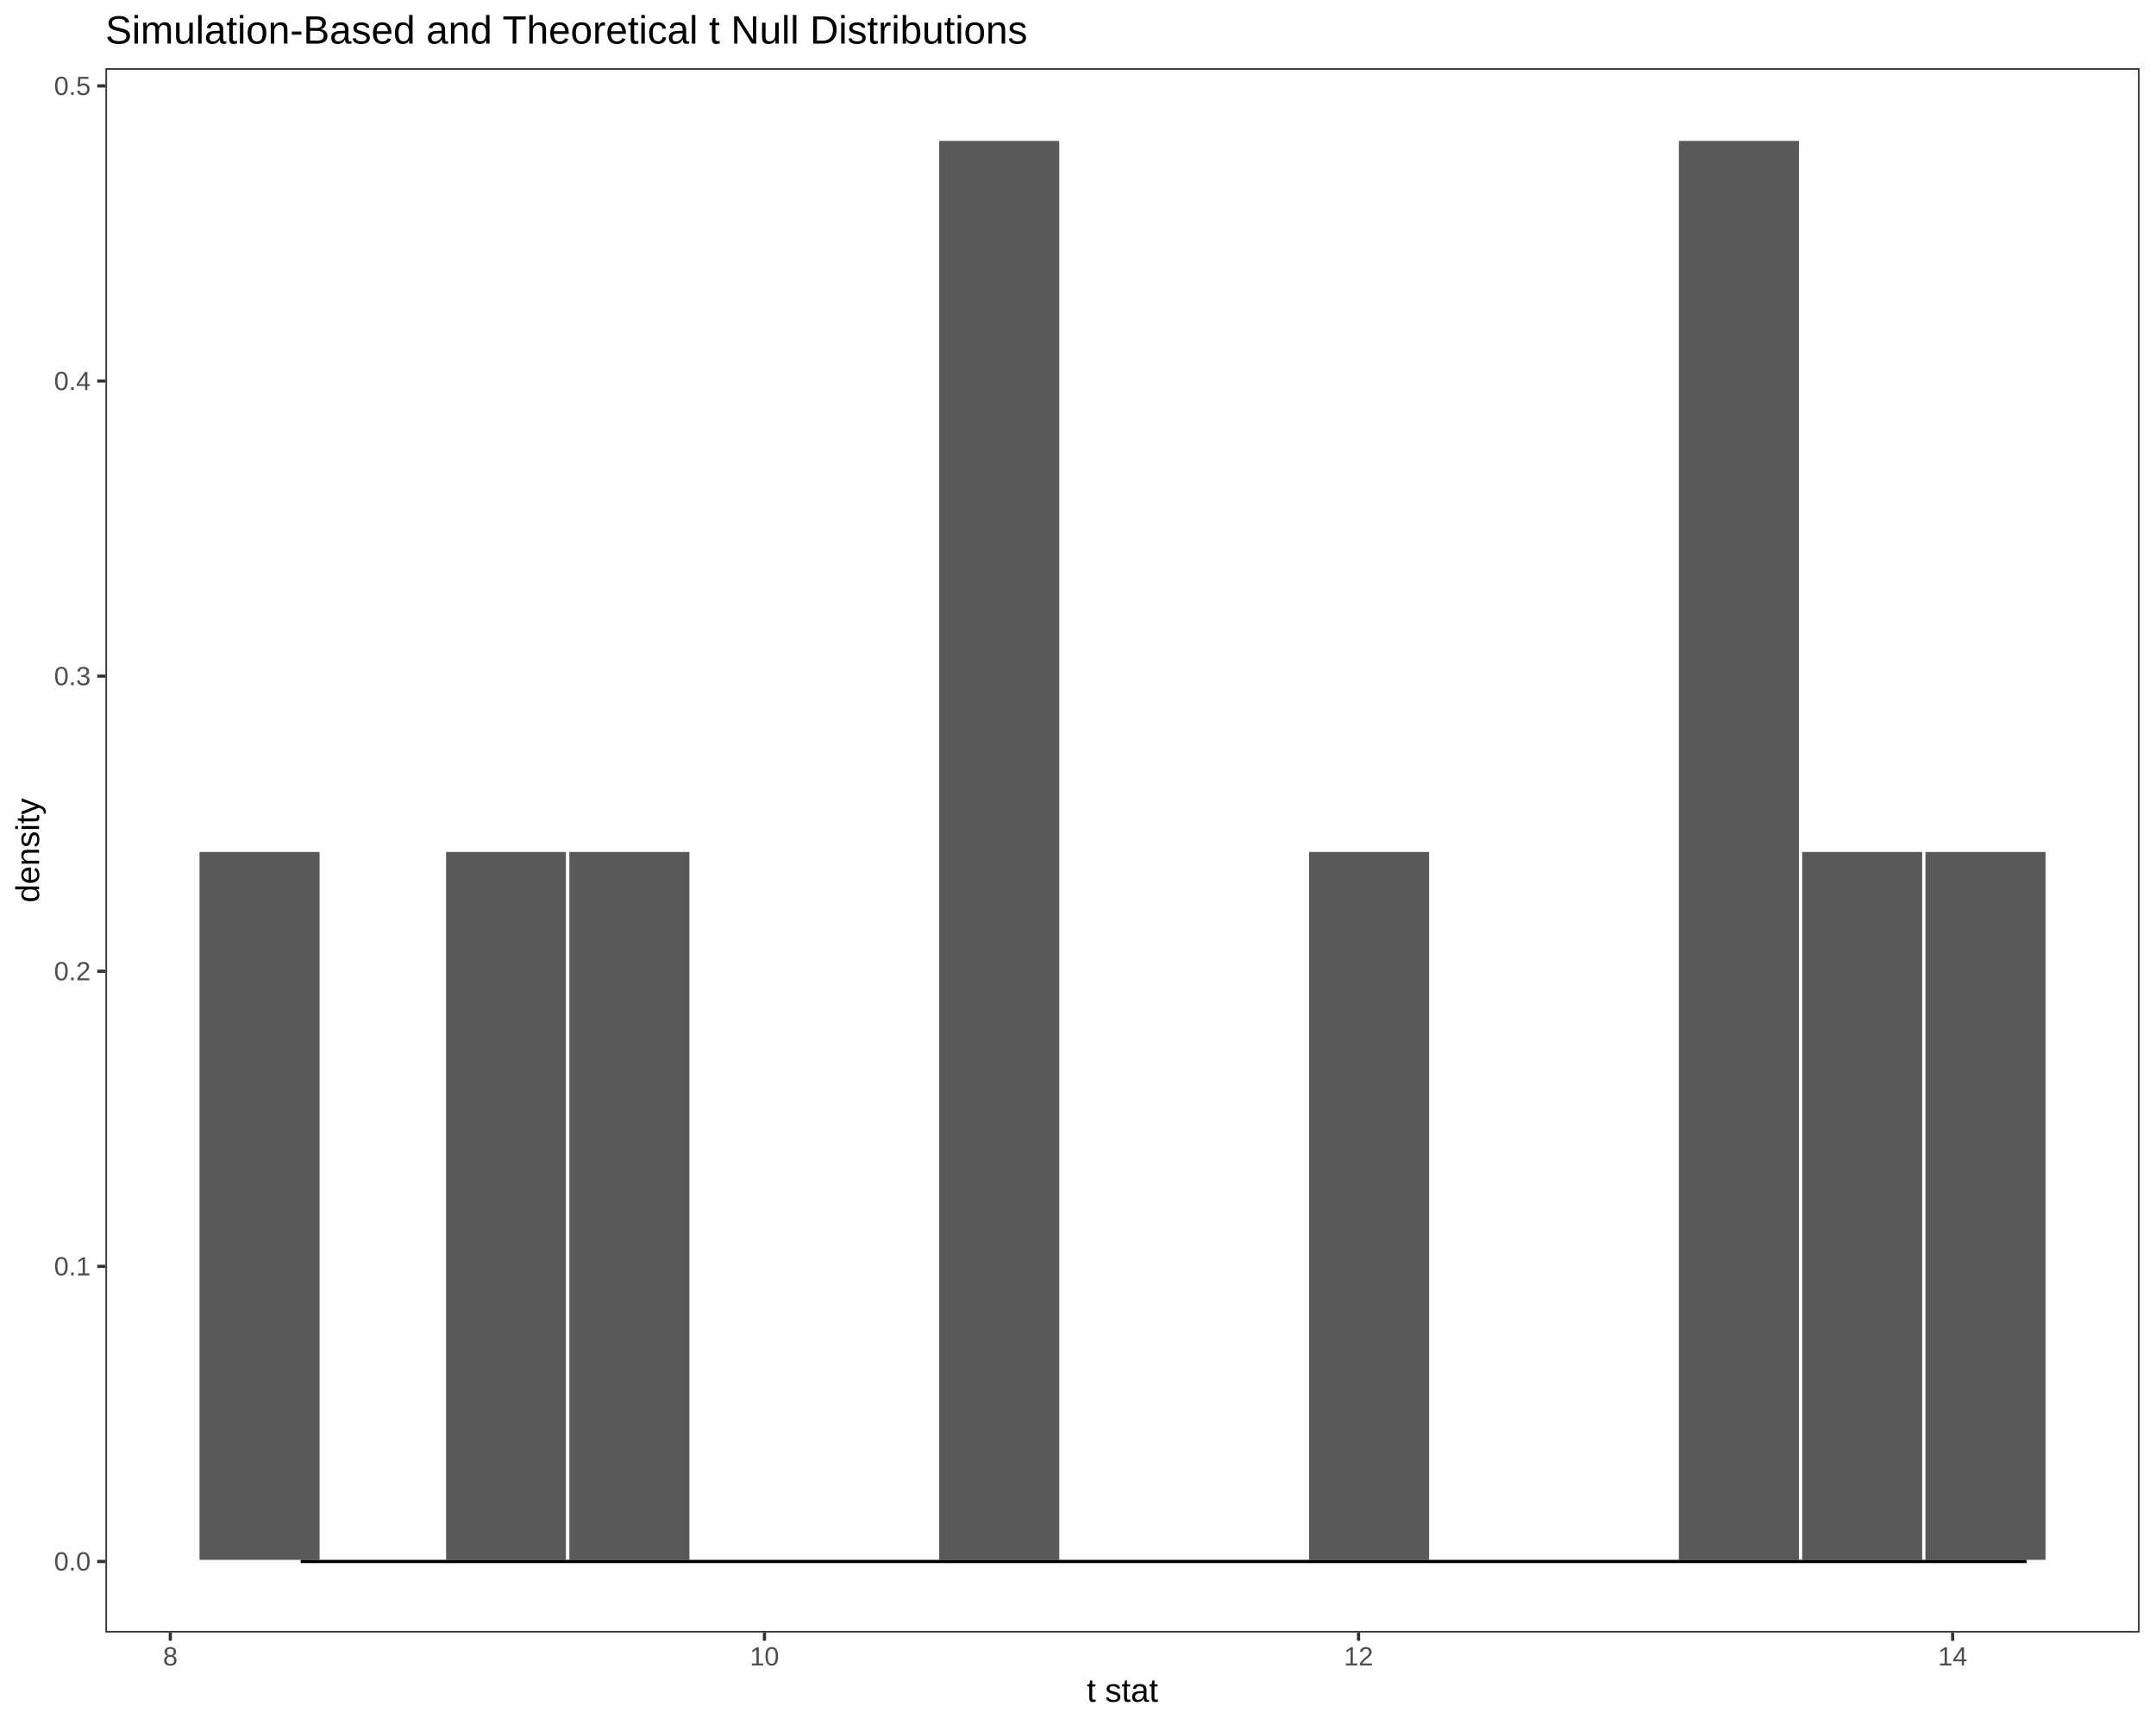
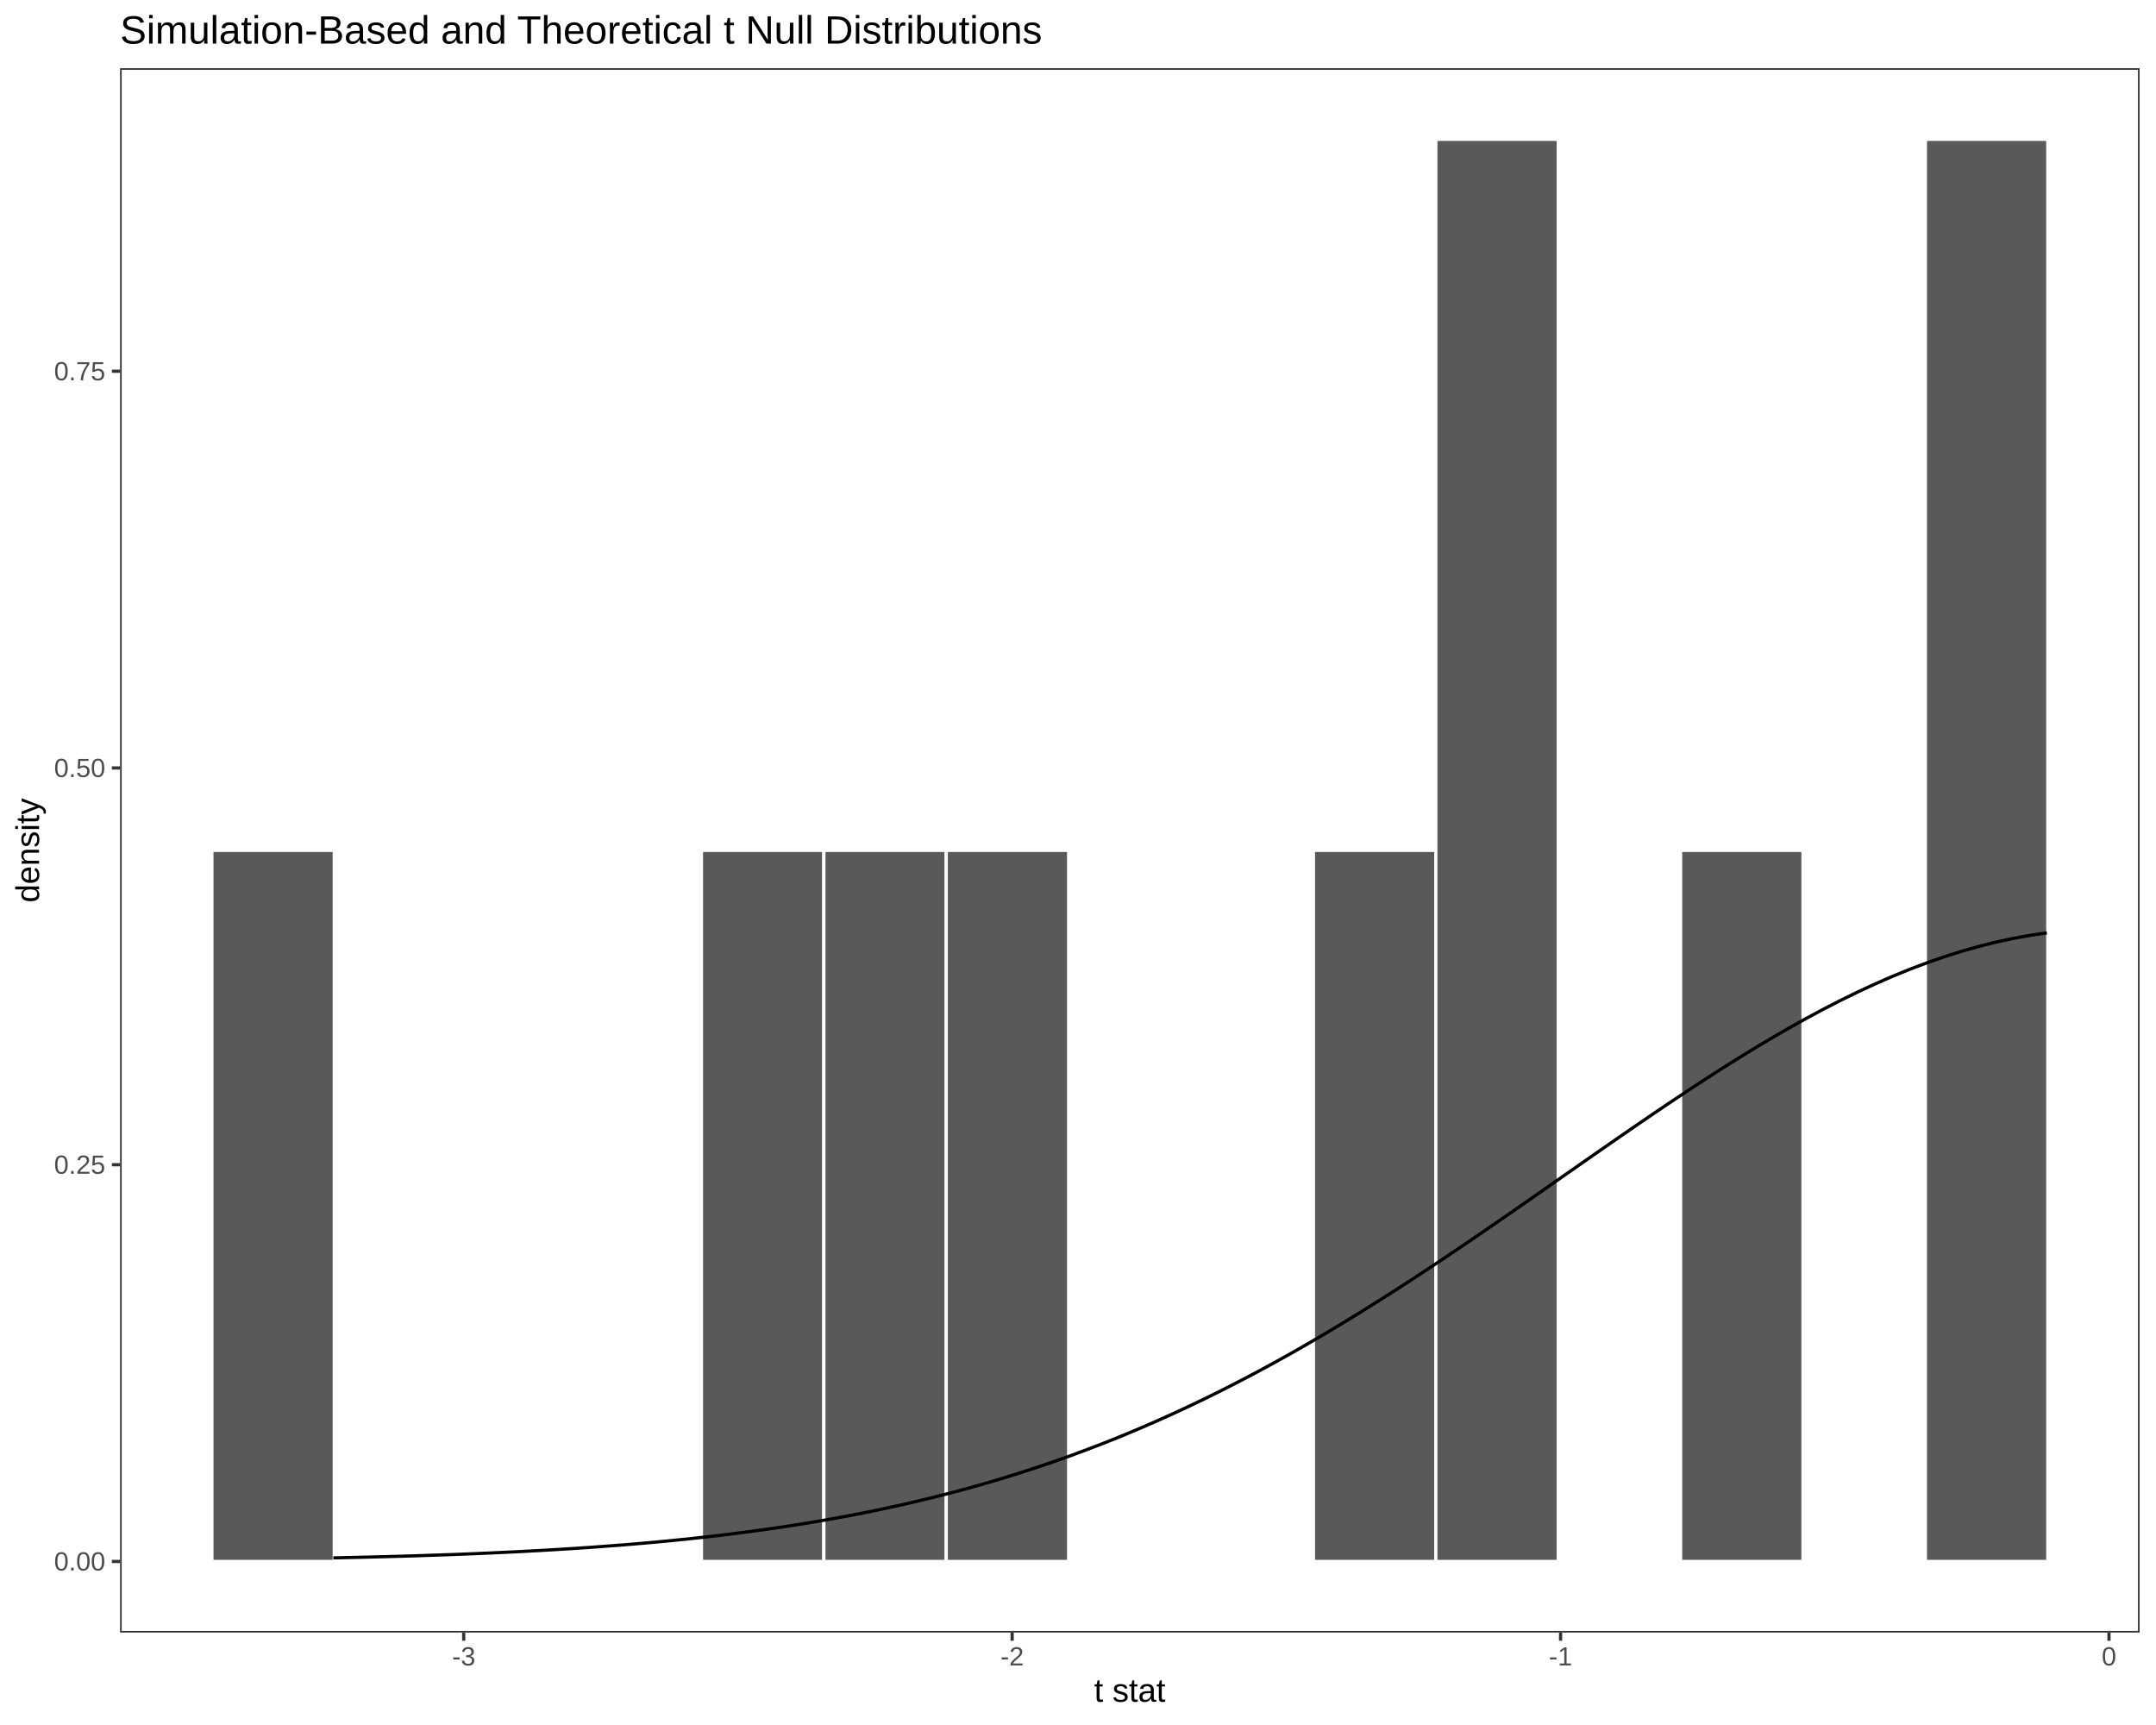
<svg xmlns="http://www.w3.org/2000/svg" viewBox="0 0 720.00 576.00">
  <defs>
    <style type="text/css">
    line, polyline, polygon, path, rect, circle {
      fill: none;
      stroke: #000000;
      stroke-linecap: round;
      stroke-linejoin: round;
      stroke-miterlimit: 10.00;
    }
  </style>
  </defs>
  <rect width="100%" height="100%" style="stroke: none; fill: #FFFFFF;" />
  <rect x="0.00" y="0.00" width="720.00" height="576.00" style="stroke-width: 1.07; stroke: #FFFFFF; fill: #FFFFFF;" />
  <defs>
-     <clipPath id="cpMzUuMjF8NzE0LjUyfDU0NS4xM3wyMi43Nw==">
-       <rect x="35.21" y="22.77" width="679.31" height="522.36" />
+     <clipPath id="cpNDAuMTB8NzE0LjUyfDU0NS4xM3wyMi43Nw==">
+       <rect x="40.10" y="22.77" width="674.42" height="522.36" />
    </clipPath>
  </defs>
-   <rect x="35.21" y="22.77" width="679.31" height="522.36" style="stroke-width: 1.07; stroke: none; fill: #FFFFFF;" clip-path="url(#cpMzUuMjF8NzE0LjUyfDU0NS4xM3wyMi43Nw==)" />
-   <rect x="66.09" y="283.95" width="41.17" height="237.44" style="stroke-width: 1.07; stroke: #FFFFFF; stroke-linecap: square; stroke-linejoin: miter; fill: #595959;" clip-path="url(#cpMzUuMjF8NzE0LjUyfDU0NS4xM3wyMi43Nw==)" />
-   <rect x="107.26" y="521.39" width="41.17" height="0.00" style="stroke-width: 1.07; stroke: #FFFFFF; stroke-linecap: square; stroke-linejoin: miter; fill: #595959;" clip-path="url(#cpMzUuMjF8NzE0LjUyfDU0NS4xM3wyMi43Nw==)" />
-   <rect x="148.43" y="283.95" width="41.17" height="237.44" style="stroke-width: 1.07; stroke: #FFFFFF; stroke-linecap: square; stroke-linejoin: miter; fill: #595959;" clip-path="url(#cpMzUuMjF8NzE0LjUyfDU0NS4xM3wyMi43Nw==)" />
-   <rect x="189.60" y="283.95" width="41.17" height="237.44" style="stroke-width: 1.07; stroke: #FFFFFF; stroke-linecap: square; stroke-linejoin: miter; fill: #595959;" clip-path="url(#cpMzUuMjF8NzE0LjUyfDU0NS4xM3wyMi43Nw==)" />
-   <rect x="230.77" y="521.39" width="41.17" height="0.00" style="stroke-width: 1.07; stroke: #FFFFFF; stroke-linecap: square; stroke-linejoin: miter; fill: #595959;" clip-path="url(#cpMzUuMjF8NzE0LjUyfDU0NS4xM3wyMi43Nw==)" />
-   <rect x="271.94" y="521.39" width="41.17" height="0.00" style="stroke-width: 1.07; stroke: #FFFFFF; stroke-linecap: square; stroke-linejoin: miter; fill: #595959;" clip-path="url(#cpMzUuMjF8NzE0LjUyfDU0NS4xM3wyMi43Nw==)" />
-   <rect x="313.11" y="46.52" width="41.17" height="474.87" style="stroke-width: 1.07; stroke: #FFFFFF; stroke-linecap: square; stroke-linejoin: miter; fill: #595959;" clip-path="url(#cpMzUuMjF8NzE0LjUyfDU0NS4xM3wyMi43Nw==)" />
-   <rect x="354.28" y="521.39" width="41.17" height="0.00" style="stroke-width: 1.07; stroke: #FFFFFF; stroke-linecap: square; stroke-linejoin: miter; fill: #595959;" clip-path="url(#cpMzUuMjF8NzE0LjUyfDU0NS4xM3wyMi43Nw==)" />
-   <rect x="395.45" y="521.39" width="41.17" height="0.00" style="stroke-width: 1.07; stroke: #FFFFFF; stroke-linecap: square; stroke-linejoin: miter; fill: #595959;" clip-path="url(#cpMzUuMjF8NzE0LjUyfDU0NS4xM3wyMi43Nw==)" />
-   <rect x="436.62" y="283.95" width="41.17" height="237.44" style="stroke-width: 1.07; stroke: #FFFFFF; stroke-linecap: square; stroke-linejoin: miter; fill: #595959;" clip-path="url(#cpMzUuMjF8NzE0LjUyfDU0NS4xM3wyMi43Nw==)" />
-   <rect x="477.79" y="521.39" width="41.17" height="0.00" style="stroke-width: 1.07; stroke: #FFFFFF; stroke-linecap: square; stroke-linejoin: miter; fill: #595959;" clip-path="url(#cpMzUuMjF8NzE0LjUyfDU0NS4xM3wyMi43Nw==)" />
-   <rect x="518.96" y="521.39" width="41.17" height="0.00" style="stroke-width: 1.07; stroke: #FFFFFF; stroke-linecap: square; stroke-linejoin: miter; fill: #595959;" clip-path="url(#cpMzUuMjF8NzE0LjUyfDU0NS4xM3wyMi43Nw==)" />
-   <rect x="560.13" y="46.52" width="41.17" height="474.87" style="stroke-width: 1.07; stroke: #FFFFFF; stroke-linecap: square; stroke-linejoin: miter; fill: #595959;" clip-path="url(#cpMzUuMjF8NzE0LjUyfDU0NS4xM3wyMi43Nw==)" />
-   <rect x="601.30" y="283.95" width="41.17" height="237.44" style="stroke-width: 1.07; stroke: #FFFFFF; stroke-linecap: square; stroke-linejoin: miter; fill: #595959;" clip-path="url(#cpMzUuMjF8NzE0LjUyfDU0NS4xM3wyMi43Nw==)" />
-   <rect x="642.47" y="283.95" width="41.17" height="237.44" style="stroke-width: 1.07; stroke: #FFFFFF; stroke-linecap: square; stroke-linejoin: miter; fill: #595959;" clip-path="url(#cpMzUuMjF8NzE0LjUyfDU0NS4xM3wyMi43Nw==)" />
-   <polyline points="100.41,521.39 106.17,521.39 111.93,521.39 117.70,521.39 123.46,521.39 129.22,521.39 134.99,521.39 140.75,521.39 146.52,521.39 152.28,521.39 158.04,521.39 163.81,521.39 169.57,521.39 175.34,521.39 181.10,521.39 186.86,521.39 192.63,521.39 198.39,521.39 204.15,521.39 209.92,521.39 215.68,521.39 221.45,521.39 227.21,521.39 232.97,521.39 238.74,521.39 244.50,521.39 250.27,521.39 256.03,521.39 261.79,521.39 267.56,521.39 273.32,521.39 279.08,521.39 284.85,521.39 290.61,521.39 296.38,521.39 302.14,521.39 307.90,521.39 313.67,521.39 319.43,521.39 325.19,521.39 330.96,521.39 336.72,521.39 342.49,521.39 348.25,521.39 354.01,521.39 359.78,521.39 365.54,521.39 371.31,521.39 377.07,521.39 382.83,521.39 388.60,521.39 394.36,521.39 400.12,521.39 405.89,521.39 411.65,521.39 417.42,521.39 423.18,521.39 428.94,521.39 434.71,521.39 440.47,521.39 446.24,521.39 452.00,521.39 457.76,521.39 463.53,521.39 469.29,521.39 475.05,521.39 480.82,521.39 486.58,521.39 492.35,521.39 498.11,521.39 503.87,521.39 509.64,521.39 515.40,521.39 521.16,521.39 526.93,521.39 532.69,521.39 538.46,521.39 544.22,521.39 549.98,521.39 555.75,521.39 561.51,521.39 567.28,521.39 573.04,521.39 578.80,521.39 584.57,521.39 590.33,521.39 596.09,521.39 601.86,521.39 607.62,521.39 613.39,521.39 619.15,521.39 624.91,521.39 630.68,521.39 636.44,521.39 642.20,521.39 647.97,521.39 653.73,521.39 659.50,521.39 665.26,521.39 671.02,521.39 676.79,521.39 " style="stroke-width: 1.07; stroke-linecap: butt;" clip-path="url(#cpMzUuMjF8NzE0LjUyfDU0NS4xM3wyMi43Nw==)" />
-   <rect x="35.21" y="22.77" width="679.31" height="522.36" style="stroke-width: 1.07; stroke: #333333;" clip-path="url(#cpMzUuMjF8NzE0LjUyfDU0NS4xM3wyMi43Nw==)" />
+   <rect x="40.10" y="22.77" width="674.42" height="522.36" style="stroke-width: 1.07; stroke: none; fill: #FFFFFF;" clip-path="url(#cpNDAuMTB8NzE0LjUyfDU0NS4xM3wyMi43Nw==)" />
+   <rect x="70.76" y="283.95" width="40.87" height="237.44" style="stroke-width: 1.07; stroke: #FFFFFF; stroke-linecap: square; stroke-linejoin: miter; fill: #595959;" clip-path="url(#cpNDAuMTB8NzE0LjUyfDU0NS4xM3wyMi43Nw==)" />
+   <rect x="111.63" y="521.39" width="40.87" height="0.00" style="stroke-width: 1.07; stroke: #FFFFFF; stroke-linecap: square; stroke-linejoin: miter; fill: #595959;" clip-path="url(#cpNDAuMTB8NzE0LjUyfDU0NS4xM3wyMi43Nw==)" />
+   <rect x="152.51" y="521.39" width="40.87" height="0.00" style="stroke-width: 1.07; stroke: #FFFFFF; stroke-linecap: square; stroke-linejoin: miter; fill: #595959;" clip-path="url(#cpNDAuMTB8NzE0LjUyfDU0NS4xM3wyMi43Nw==)" />
+   <rect x="193.38" y="521.39" width="40.87" height="0.00" style="stroke-width: 1.07; stroke: #FFFFFF; stroke-linecap: square; stroke-linejoin: miter; fill: #595959;" clip-path="url(#cpNDAuMTB8NzE0LjUyfDU0NS4xM3wyMi43Nw==)" />
+   <rect x="234.25" y="283.95" width="40.87" height="237.44" style="stroke-width: 1.07; stroke: #FFFFFF; stroke-linecap: square; stroke-linejoin: miter; fill: #595959;" clip-path="url(#cpNDAuMTB8NzE0LjUyfDU0NS4xM3wyMi43Nw==)" />
+   <rect x="275.13" y="283.95" width="40.87" height="237.44" style="stroke-width: 1.07; stroke: #FFFFFF; stroke-linecap: square; stroke-linejoin: miter; fill: #595959;" clip-path="url(#cpNDAuMTB8NzE0LjUyfDU0NS4xM3wyMi43Nw==)" />
+   <rect x="316.00" y="283.95" width="40.87" height="237.44" style="stroke-width: 1.07; stroke: #FFFFFF; stroke-linecap: square; stroke-linejoin: miter; fill: #595959;" clip-path="url(#cpNDAuMTB8NzE0LjUyfDU0NS4xM3wyMi43Nw==)" />
+   <rect x="356.88" y="521.39" width="40.87" height="0.00" style="stroke-width: 1.07; stroke: #FFFFFF; stroke-linecap: square; stroke-linejoin: miter; fill: #595959;" clip-path="url(#cpNDAuMTB8NzE0LjUyfDU0NS4xM3wyMi43Nw==)" />
+   <rect x="397.75" y="521.39" width="40.87" height="0.00" style="stroke-width: 1.07; stroke: #FFFFFF; stroke-linecap: square; stroke-linejoin: miter; fill: #595959;" clip-path="url(#cpNDAuMTB8NzE0LjUyfDU0NS4xM3wyMi43Nw==)" />
+   <rect x="438.62" y="283.95" width="40.87" height="237.44" style="stroke-width: 1.07; stroke: #FFFFFF; stroke-linecap: square; stroke-linejoin: miter; fill: #595959;" clip-path="url(#cpNDAuMTB8NzE0LjUyfDU0NS4xM3wyMi43Nw==)" />
+   <rect x="479.50" y="46.52" width="40.87" height="474.87" style="stroke-width: 1.07; stroke: #FFFFFF; stroke-linecap: square; stroke-linejoin: miter; fill: #595959;" clip-path="url(#cpNDAuMTB8NzE0LjUyfDU0NS4xM3wyMi43Nw==)" />
+   <rect x="520.37" y="521.39" width="40.87" height="0.00" style="stroke-width: 1.07; stroke: #FFFFFF; stroke-linecap: square; stroke-linejoin: miter; fill: #595959;" clip-path="url(#cpNDAuMTB8NzE0LjUyfDU0NS4xM3wyMi43Nw==)" />
+   <rect x="561.24" y="283.95" width="40.87" height="237.44" style="stroke-width: 1.07; stroke: #FFFFFF; stroke-linecap: square; stroke-linejoin: miter; fill: #595959;" clip-path="url(#cpNDAuMTB8NzE0LjUyfDU0NS4xM3wyMi43Nw==)" />
+   <rect x="602.12" y="521.39" width="40.87" height="0.00" style="stroke-width: 1.07; stroke: #FFFFFF; stroke-linecap: square; stroke-linejoin: miter; fill: #595959;" clip-path="url(#cpNDAuMTB8NzE0LjUyfDU0NS4xM3wyMi43Nw==)" />
+   <rect x="642.99" y="46.52" width="40.87" height="474.87" style="stroke-width: 1.07; stroke: #FFFFFF; stroke-linecap: square; stroke-linejoin: miter; fill: #595959;" clip-path="url(#cpNDAuMTB8NzE0LjUyfDU0NS4xM3wyMi43Nw==)" />
+   <polyline points="111.32,520.20 117.04,520.07 122.77,519.94 128.49,519.79 134.21,519.64 139.93,519.46 145.65,519.27 151.38,519.07 157.10,518.85 162.82,518.60 168.54,518.34 174.27,518.06 179.99,517.75 185.71,517.42 191.43,517.06 197.16,516.68 202.88,516.26 208.60,515.82 214.32,515.34 220.04,514.82 225.77,514.27 231.49,513.68 237.21,513.04 242.93,512.37 248.66,511.64 254.38,510.87 260.10,510.05 265.82,509.18 271.55,508.25 277.27,507.26 282.99,506.22 288.71,505.11 294.44,503.93 300.16,502.69 305.88,501.38 311.60,500.00 317.32,498.55 323.05,497.02 328.77,495.41 334.49,493.72 340.21,491.94 345.94,490.09 351.66,488.15 357.38,486.12 363.10,484.00 368.83,481.80 374.55,479.50 380.27,477.11 385.99,474.63 391.71,472.06 397.44,469.40 403.16,466.65 408.88,463.81 414.60,460.87 420.33,457.85 426.05,454.74 431.77,451.55 437.49,448.27 443.22,444.91 448.94,441.48 454.66,437.97 460.38,434.39 466.10,430.75 471.83,427.04 477.55,423.28 483.27,419.46 488.99,415.60 494.72,411.70 500.44,407.77 506.16,403.81 511.88,399.83 517.61,395.83 523.33,391.83 529.05,387.83 534.77,383.85 540.49,379.88 546.22,375.94 551.94,372.03 557.66,368.17 563.38,364.36 569.11,360.61 574.83,356.93 580.55,353.34 586.27,349.83 592.00,346.42 597.72,343.12 603.44,339.93 609.16,336.86 614.89,333.93 620.61,331.13 626.33,328.49 632.05,325.99 637.77,323.66 643.50,321.50 649.22,319.50 654.94,317.69 660.66,316.07 666.39,314.63 672.11,313.39 677.83,312.34 683.55,311.49 " style="stroke-width: 1.07; stroke-linecap: butt;" clip-path="url(#cpNDAuMTB8NzE0LjUyfDU0NS4xM3wyMi43Nw==)" />
+   <rect x="40.10" y="22.77" width="674.42" height="522.36" style="stroke-width: 1.07; stroke: #333333;" clip-path="url(#cpNDAuMTB8NzE0LjUyfDU0NS4xM3wyMi43Nw==)" />
  <defs>
    <clipPath id="cpMC4wMHw3MjAuMDB8NTc2LjAwfDAuMDA=">
      <rect x="0.00" y="0.00" width="720.00" height="576.00" />
    </clipPath>
  </defs>
  <g clip-path="url(#cpMC4wMHw3MjAuMDB8NTc2LjAwfDAuMDA=)">
-     <text x="18.06" y="524.41" style="font-size: 8.80px; fill: #4D4D4D; font-family: Liberation Sans;" textLength="12.22px" lengthAdjust="spacingAndGlyphs">0.0</text>
+     <text x="18.06" y="524.41" style="font-size: 8.80px; fill: #4D4D4D; font-family: Liberation Sans;" textLength="17.11px" lengthAdjust="spacingAndGlyphs">0.00</text>
  </g>
  <g clip-path="url(#cpMC4wMHw3MjAuMDB8NTc2LjAwfDAuMDA=)">
-     <text x="18.06" y="425.87" style="font-size: 8.80px; fill: #4D4D4D; font-family: Liberation Sans;" textLength="12.22px" lengthAdjust="spacingAndGlyphs">0.1</text>
+     <text x="18.06" y="391.94" style="font-size: 8.80px; fill: #4D4D4D; font-family: Liberation Sans;" textLength="17.11px" lengthAdjust="spacingAndGlyphs">0.25</text>
  </g>
  <g clip-path="url(#cpMC4wMHw3MjAuMDB8NTc2LjAwfDAuMDA=)">
-     <text x="18.06" y="327.33" style="font-size: 8.80px; fill: #4D4D4D; font-family: Liberation Sans;" textLength="12.22px" lengthAdjust="spacingAndGlyphs">0.2</text>
+     <text x="18.06" y="259.46" style="font-size: 8.80px; fill: #4D4D4D; font-family: Liberation Sans;" textLength="17.11px" lengthAdjust="spacingAndGlyphs">0.50</text>
  </g>
  <g clip-path="url(#cpMC4wMHw3MjAuMDB8NTc2LjAwfDAuMDA=)">
-     <text x="18.06" y="228.79" style="font-size: 8.80px; fill: #4D4D4D; font-family: Liberation Sans;" textLength="12.22px" lengthAdjust="spacingAndGlyphs">0.3</text>
+     <text x="18.06" y="126.99" style="font-size: 8.80px; fill: #4D4D4D; font-family: Liberation Sans;" textLength="17.11px" lengthAdjust="spacingAndGlyphs">0.75</text>
+   </g>
+   <polyline points="37.36,521.39 40.10,521.39 " style="stroke-width: 1.07; stroke: #333333; stroke-linecap: butt;" clip-path="url(#cpMC4wMHw3MjAuMDB8NTc2LjAwfDAuMDA=)" />
+   <polyline points="37.36,388.91 40.10,388.91 " style="stroke-width: 1.07; stroke: #333333; stroke-linecap: butt;" clip-path="url(#cpMC4wMHw3MjAuMDB8NTc2LjAwfDAuMDA=)" />
+   <polyline points="37.36,256.44 40.10,256.44 " style="stroke-width: 1.07; stroke: #333333; stroke-linecap: butt;" clip-path="url(#cpMC4wMHw3MjAuMDB8NTc2LjAwfDAuMDA=)" />
+   <polyline points="37.36,123.96 40.10,123.96 " style="stroke-width: 1.07; stroke: #333333; stroke-linecap: butt;" clip-path="url(#cpMC4wMHw3MjAuMDB8NTc2LjAwfDAuMDA=)" />
+   <polyline points="154.86,547.87 154.86,545.13 " style="stroke-width: 1.07; stroke: #333333; stroke-linecap: butt;" clip-path="url(#cpMC4wMHw3MjAuMDB8NTc2LjAwfDAuMDA=)" />
+   <polyline points="338.01,547.87 338.01,545.13 " style="stroke-width: 1.07; stroke: #333333; stroke-linecap: butt;" clip-path="url(#cpMC4wMHw3MjAuMDB8NTc2LjAwfDAuMDA=)" />
+   <polyline points="521.16,547.87 521.16,545.13 " style="stroke-width: 1.07; stroke: #333333; stroke-linecap: butt;" clip-path="url(#cpMC4wMHw3MjAuMDB8NTc2LjAwfDAuMDA=)" />
+   <polyline points="704.30,547.87 704.30,545.13 " style="stroke-width: 1.07; stroke: #333333; stroke-linecap: butt;" clip-path="url(#cpMC4wMHw3MjAuMDB8NTc2LjAwfDAuMDA=)" />
+   <g clip-path="url(#cpMC4wMHw3MjAuMDB8NTc2LjAwfDAuMDA=)">
+     <text x="150.96" y="556.11" style="font-size: 8.80px; fill: #4D4D4D; font-family: Liberation Sans;" textLength="7.81px" lengthAdjust="spacingAndGlyphs">-3</text>
  </g>
  <g clip-path="url(#cpMC4wMHw3MjAuMDB8NTc2LjAwfDAuMDA=)">
-     <text x="18.06" y="130.25" style="font-size: 8.80px; fill: #4D4D4D; font-family: Liberation Sans;" textLength="12.22px" lengthAdjust="spacingAndGlyphs">0.4</text>
+     <text x="334.10" y="556.11" style="font-size: 8.80px; fill: #4D4D4D; font-family: Liberation Sans;" textLength="7.81px" lengthAdjust="spacingAndGlyphs">-2</text>
  </g>
  <g clip-path="url(#cpMC4wMHw3MjAuMDB8NTc2LjAwfDAuMDA=)">
-     <text x="18.06" y="31.71" style="font-size: 8.80px; fill: #4D4D4D; font-family: Liberation Sans;" textLength="12.22px" lengthAdjust="spacingAndGlyphs">0.5</text>
-   </g>
-   <polyline points="32.47,521.39 35.21,521.39 " style="stroke-width: 1.07; stroke: #333333; stroke-linecap: butt;" clip-path="url(#cpMC4wMHw3MjAuMDB8NTc2LjAwfDAuMDA=)" />
-   <polyline points="32.47,422.85 35.21,422.85 " style="stroke-width: 1.07; stroke: #333333; stroke-linecap: butt;" clip-path="url(#cpMC4wMHw3MjAuMDB8NTc2LjAwfDAuMDA=)" />
-   <polyline points="32.47,324.31 35.21,324.31 " style="stroke-width: 1.07; stroke: #333333; stroke-linecap: butt;" clip-path="url(#cpMC4wMHw3MjAuMDB8NTc2LjAwfDAuMDA=)" />
-   <polyline points="32.47,225.77 35.21,225.77 " style="stroke-width: 1.07; stroke: #333333; stroke-linecap: butt;" clip-path="url(#cpMC4wMHw3MjAuMDB8NTc2LjAwfDAuMDA=)" />
-   <polyline points="32.47,127.23 35.21,127.23 " style="stroke-width: 1.07; stroke: #333333; stroke-linecap: butt;" clip-path="url(#cpMC4wMHw3MjAuMDB8NTc2LjAwfDAuMDA=)" />
-   <polyline points="32.47,28.69 35.21,28.69 " style="stroke-width: 1.07; stroke: #333333; stroke-linecap: butt;" clip-path="url(#cpMC4wMHw3MjAuMDB8NTc2LjAwfDAuMDA=)" />
-   <polyline points="56.88,547.87 56.88,545.13 " style="stroke-width: 1.07; stroke: #333333; stroke-linecap: butt;" clip-path="url(#cpMC4wMHw3MjAuMDB8NTc2LjAwfDAuMDA=)" />
-   <polyline points="255.29,547.87 255.29,545.13 " style="stroke-width: 1.07; stroke: #333333; stroke-linecap: butt;" clip-path="url(#cpMC4wMHw3MjAuMDB8NTc2LjAwfDAuMDA=)" />
-   <polyline points="453.69,547.87 453.69,545.13 " style="stroke-width: 1.07; stroke: #333333; stroke-linecap: butt;" clip-path="url(#cpMC4wMHw3MjAuMDB8NTc2LjAwfDAuMDA=)" />
-   <polyline points="652.09,547.87 652.09,545.13 " style="stroke-width: 1.07; stroke: #333333; stroke-linecap: butt;" clip-path="url(#cpMC4wMHw3MjAuMDB8NTc2LjAwfDAuMDA=)" />
-   <g clip-path="url(#cpMC4wMHw3MjAuMDB8NTc2LjAwfDAuMDA=)">
-     <text x="54.44" y="556.11" style="font-size: 8.80px; fill: #4D4D4D; font-family: Liberation Sans;" textLength="4.89px" lengthAdjust="spacingAndGlyphs">8</text>
+     <text x="517.25" y="556.11" style="font-size: 8.80px; fill: #4D4D4D; font-family: Liberation Sans;" textLength="7.81px" lengthAdjust="spacingAndGlyphs">-1</text>
  </g>
  <g clip-path="url(#cpMC4wMHw3MjAuMDB8NTc2LjAwfDAuMDA=)">
-     <text x="250.40" y="556.11" style="font-size: 8.80px; fill: #4D4D4D; font-family: Liberation Sans;" textLength="9.78px" lengthAdjust="spacingAndGlyphs">10</text>
+     <text x="701.86" y="556.11" style="font-size: 8.80px; fill: #4D4D4D; font-family: Liberation Sans;" textLength="4.89px" lengthAdjust="spacingAndGlyphs">0</text>
  </g>
  <g clip-path="url(#cpMC4wMHw3MjAuMDB8NTc2LjAwfDAuMDA=)">
-     <text x="448.80" y="556.11" style="font-size: 8.80px; fill: #4D4D4D; font-family: Liberation Sans;" textLength="9.78px" lengthAdjust="spacingAndGlyphs">12</text>
-   </g>
-   <g clip-path="url(#cpMC4wMHw3MjAuMDB8NTc2LjAwfDAuMDA=)">
-     <text x="647.20" y="556.11" style="font-size: 8.80px; fill: #4D4D4D; font-family: Liberation Sans;" textLength="9.78px" lengthAdjust="spacingAndGlyphs">14</text>
-   </g>
-   <g clip-path="url(#cpMC4wMHw3MjAuMDB8NTc2LjAwfDAuMDA=)">
-     <text x="362.93" y="568.24" style="font-size: 11.00px; font-family: Liberation Sans;" textLength="23.88px" lengthAdjust="spacingAndGlyphs">t stat</text>
+     <text x="365.37" y="568.24" style="font-size: 11.00px; font-family: Liberation Sans;" textLength="23.88px" lengthAdjust="spacingAndGlyphs">t stat</text>
  </g>
  <g clip-path="url(#cpMC4wMHw3MjAuMDB8NTc2LjAwfDAuMDA=)">
    <text transform="translate(13.04,301.39) rotate(-90)" style="font-size: 11.00px; font-family: Liberation Sans;" textLength="34.88px" lengthAdjust="spacingAndGlyphs">density</text>
  </g>
  <g clip-path="url(#cpMC4wMHw3MjAuMDB8NTc2LjAwfDAuMDA=)">
-     <text x="35.21" y="14.56" style="font-size: 13.20px; font-family: Liberation Sans;" textLength="307.52px" lengthAdjust="spacingAndGlyphs">Simulation-Based and Theoretical t Null Distributions</text>
+     <text x="40.10" y="14.56" style="font-size: 13.20px; font-family: Liberation Sans;" textLength="307.52px" lengthAdjust="spacingAndGlyphs">Simulation-Based and Theoretical t Null Distributions</text>
  </g>
</svg>
